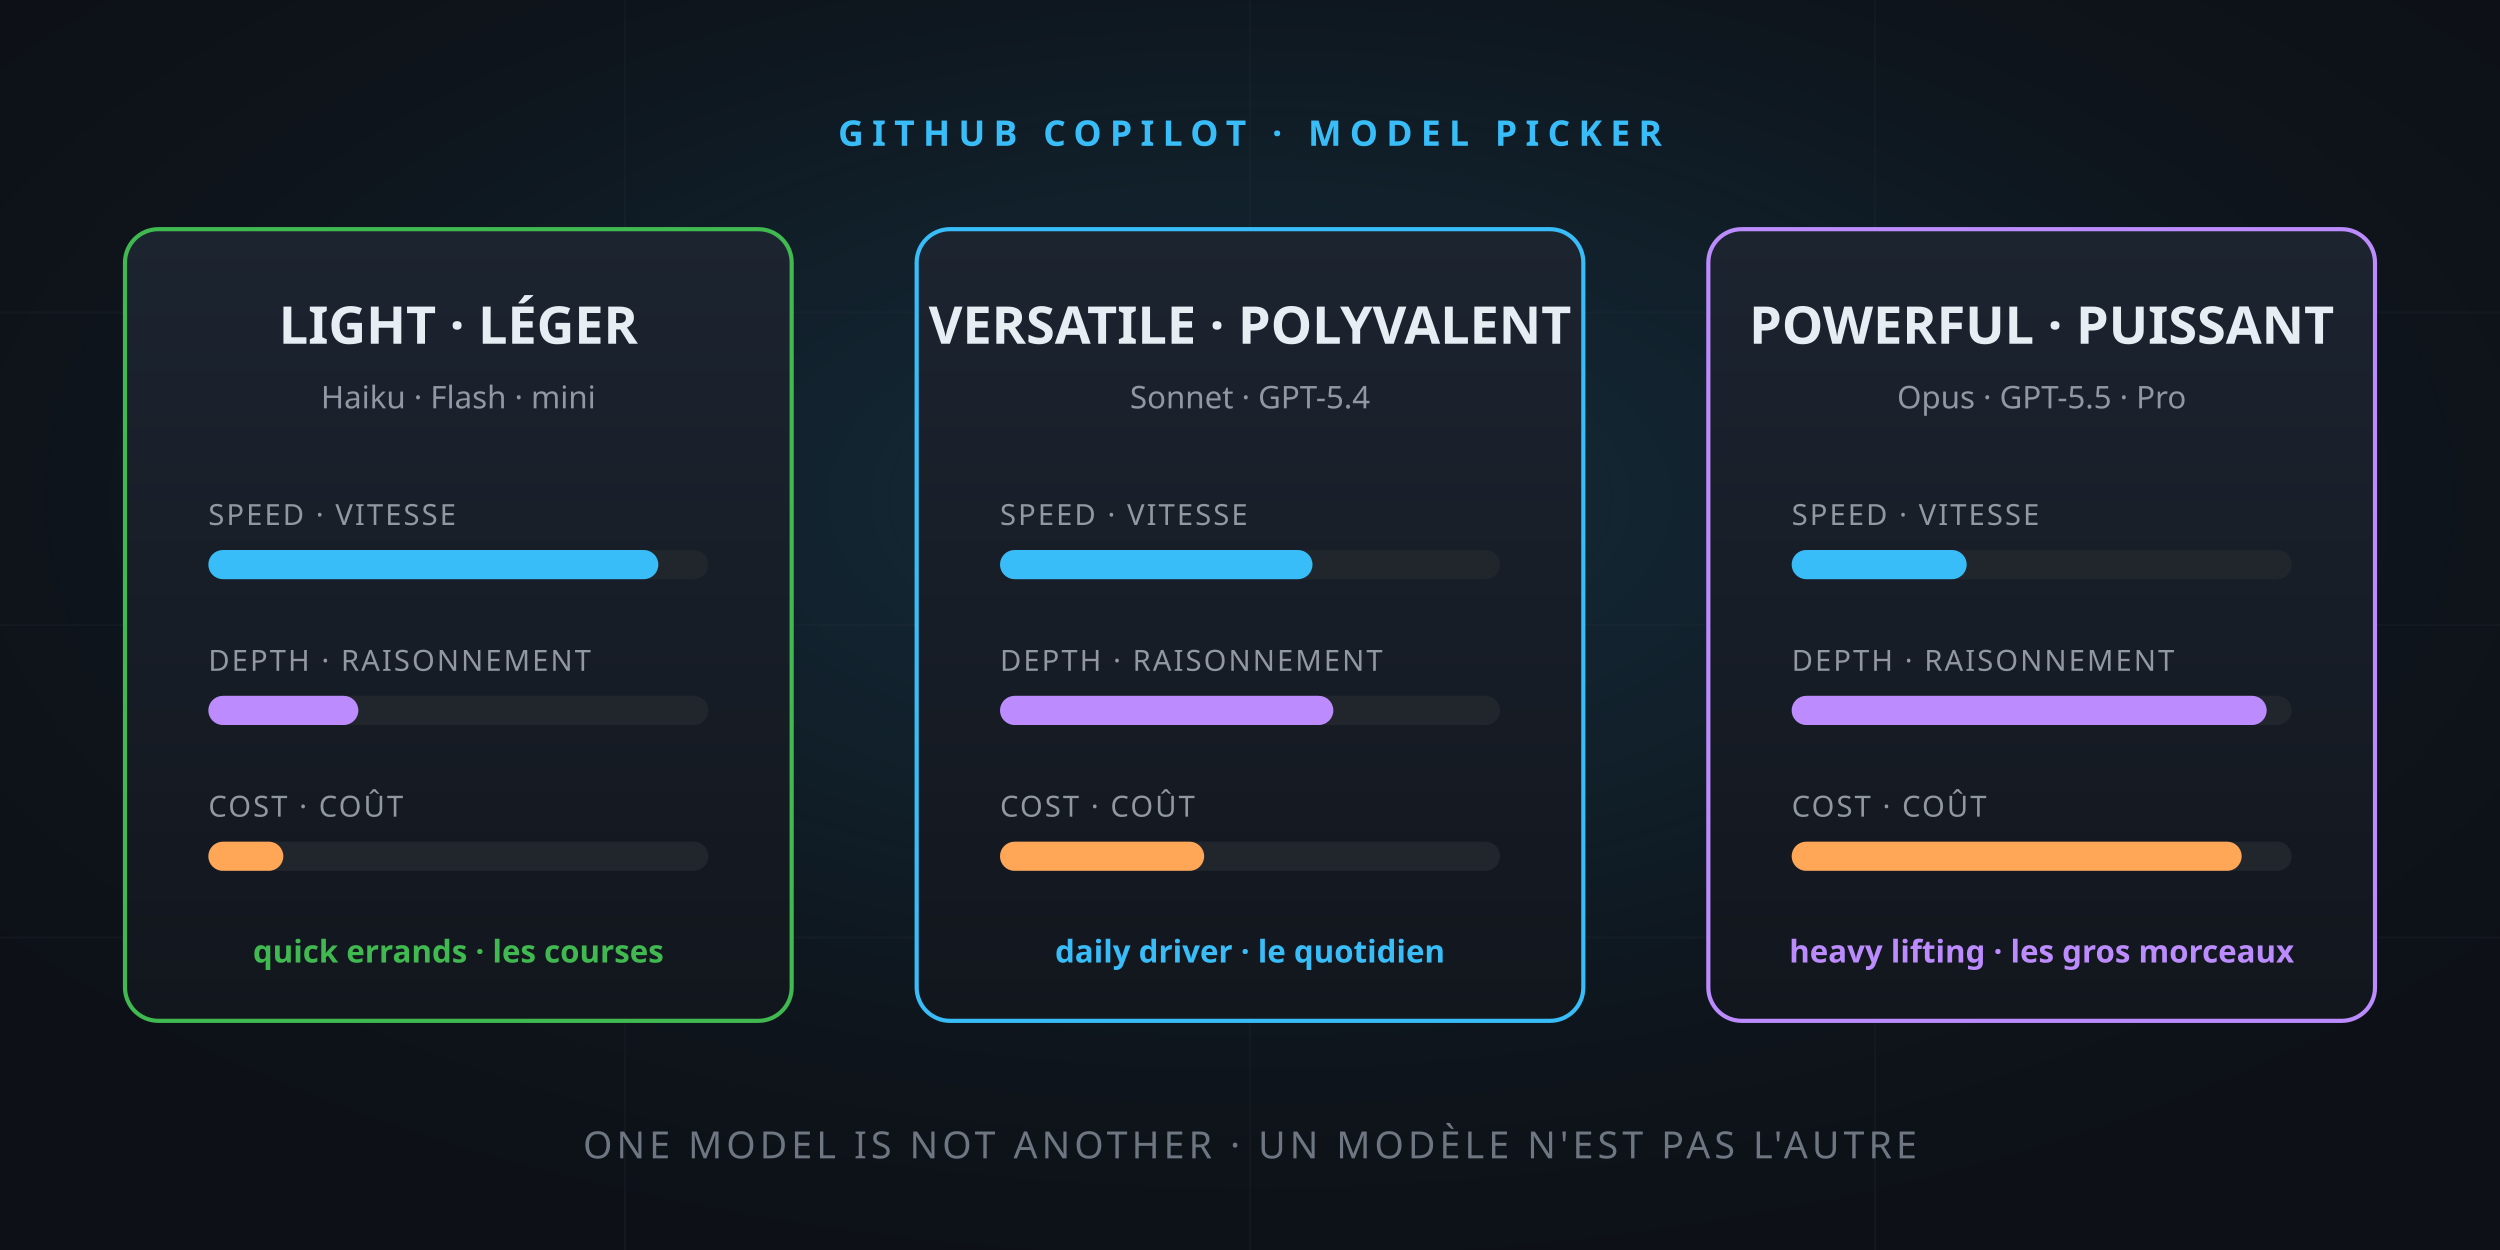
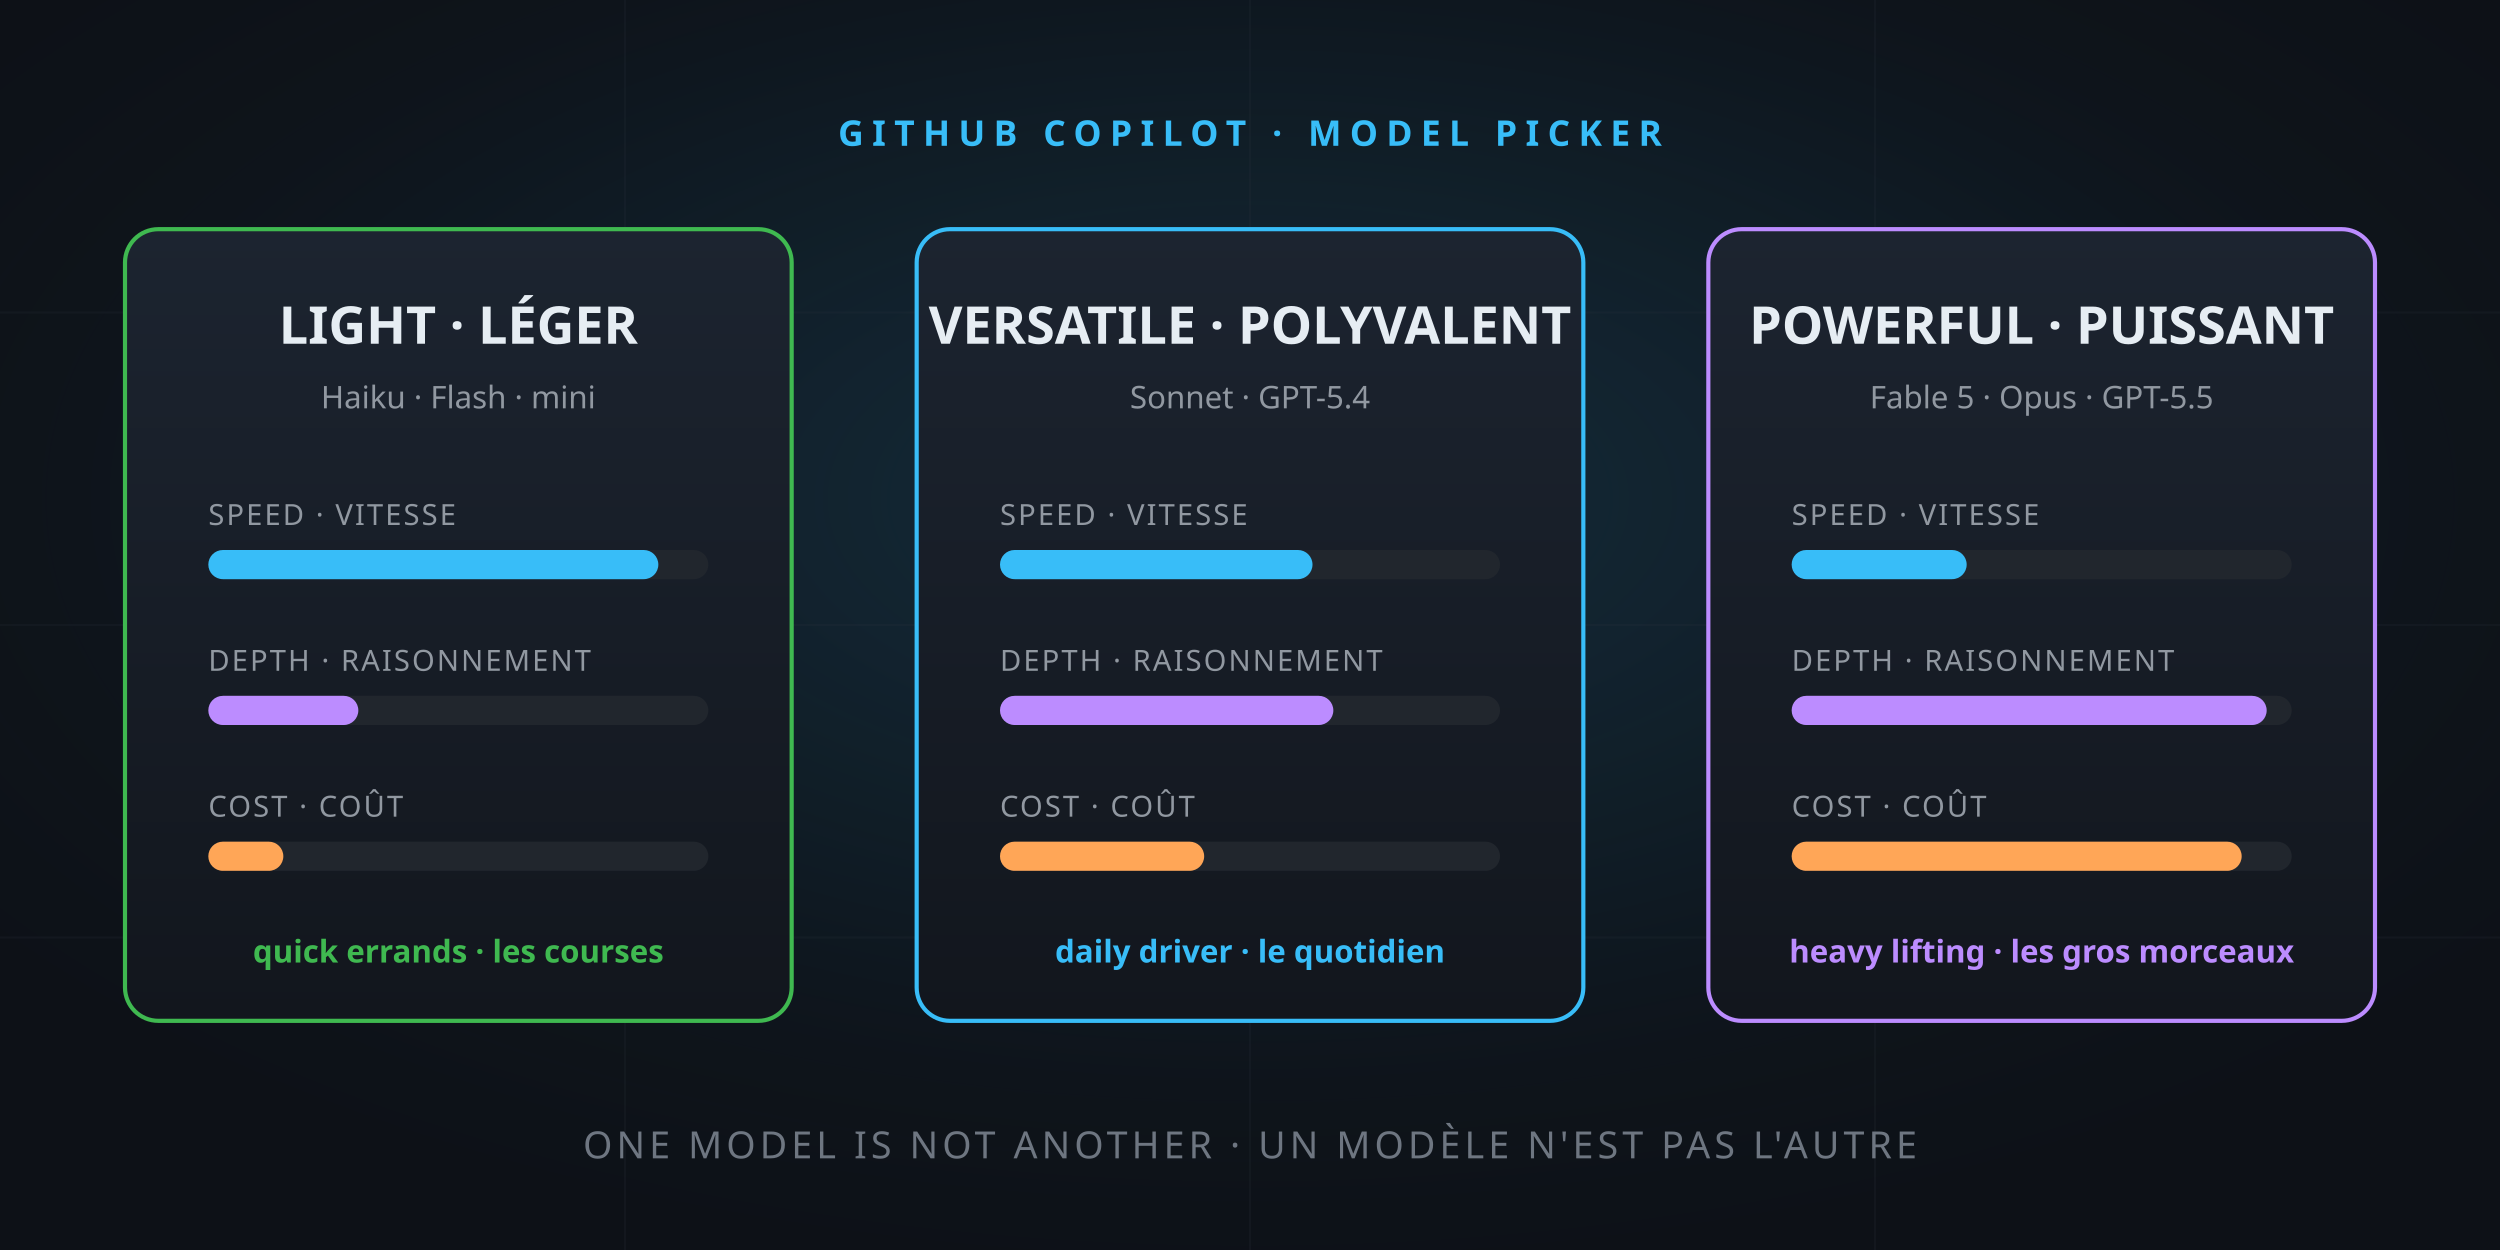
<svg xmlns="http://www.w3.org/2000/svg" viewBox="0 0 1200 600" font-family="'Segoe UI', system-ui, sans-serif">
  <defs>
    <radialGradient id="glow" cx="50%" cy="40%" r="65%">
      <stop offset="0%" stop-color="#38bdf8" stop-opacity="0.16" />
      <stop offset="55%" stop-color="#38bdf8" stop-opacity="0.05" />
      <stop offset="100%" stop-color="#0d1117" stop-opacity="0" />
    </radialGradient>
    <linearGradient id="card" x1="0" y1="0" x2="0" y2="1">
      <stop offset="0%" stop-color="#1c2430" />
      <stop offset="100%" stop-color="#12161d" />
    </linearGradient>
  </defs>
  <rect width="1200" height="600" fill="#0d1117" />
  <rect width="1200" height="600" fill="url(#glow)" />
  <g stroke="#30363d" stroke-opacity="0.18" stroke-width="1">
    <path d="M0 150 H1200 M0 300 H1200 M0 450 H1200" />
    <path d="M300 0 V600 M600 0 V600 M900 0 V600" />
  </g>
  <text x="600" y="70" text-anchor="middle" fill="#38bdf8" font-size="17" letter-spacing="4" font-weight="600">GITHUB COPILOT · MODEL PICKER</text>
  <g>
    <rect x="60" y="110" width="320" height="380" rx="16" fill="url(#card)" stroke="#3fb950" stroke-width="2" />
    <text x="220" y="165" text-anchor="middle" fill="#e6edf3" font-size="25" font-weight="700">LIGHT · LÉGER</text>
    <text x="220" y="196" text-anchor="middle" fill="#9198a1" font-size="15">Haiku · Flash · mini</text>
    <text x="100" y="252" fill="#9198a1" font-size="14" letter-spacing="1">SPEED · VITESSE</text>
    <rect x="100" y="264" width="240" height="14" rx="7" fill="#21262d" />
    <rect x="100" y="264" width="216" height="14" rx="7" fill="#38bdf8" />
    <text x="100" y="322" fill="#9198a1" font-size="14" letter-spacing="1">DEPTH · RAISONNEMENT</text>
    <rect x="100" y="334" width="240" height="14" rx="7" fill="#21262d" />
    <rect x="100" y="334" width="72" height="14" rx="7" fill="#bc8cff" />
    <text x="100" y="392" fill="#9198a1" font-size="14" letter-spacing="1">COST · COÛT</text>
    <rect x="100" y="404" width="240" height="14" rx="7" fill="#21262d" />
    <rect x="100" y="404" width="36" height="14" rx="7" fill="#ffa657" />
    <text x="220" y="462" text-anchor="middle" fill="#3fb950" font-size="15" font-weight="600">quick errands · les courses</text>
  </g>
  <g>
    <rect x="440" y="110" width="320" height="380" rx="16" fill="url(#card)" stroke="#38bdf8" stroke-width="2" />
    <text x="600" y="165" text-anchor="middle" fill="#e6edf3" font-size="25" font-weight="700">VERSATILE · POLYVALENT</text>
    <text x="600" y="196" text-anchor="middle" fill="#9198a1" font-size="15">Sonnet · GPT-5.4</text>
    <text x="480" y="252" fill="#9198a1" font-size="14" letter-spacing="1">SPEED · VITESSE</text>
    <rect x="480" y="264" width="240" height="14" rx="7" fill="#21262d" />
    <rect x="480" y="264" width="150" height="14" rx="7" fill="#38bdf8" />
    <text x="480" y="322" fill="#9198a1" font-size="14" letter-spacing="1">DEPTH · RAISONNEMENT</text>
    <rect x="480" y="334" width="240" height="14" rx="7" fill="#21262d" />
    <rect x="480" y="334" width="160" height="14" rx="7" fill="#bc8cff" />
    <text x="480" y="392" fill="#9198a1" font-size="14" letter-spacing="1">COST · COÛT</text>
    <rect x="480" y="404" width="240" height="14" rx="7" fill="#21262d" />
    <rect x="480" y="404" width="98" height="14" rx="7" fill="#ffa657" />
    <text x="600" y="462" text-anchor="middle" fill="#38bdf8" font-size="15" font-weight="600">daily driver · le quotidien</text>
  </g>
  <g>
    <rect x="820" y="110" width="320" height="380" rx="16" fill="url(#card)" stroke="#bc8cff" stroke-width="2" />
    <text x="980" y="165" text-anchor="middle" fill="#e6edf3" font-size="25" font-weight="700">POWERFUL · PUISSANT</text>
-     <text x="980" y="196" text-anchor="middle" fill="#9198a1" font-size="15">Opus · GPT-5.5 · Pro</text>
+     <text x="980" y="196" text-anchor="middle" fill="#9198a1" font-size="15">Fable 5 · Opus · GPT-5.5</text>
    <text x="860" y="252" fill="#9198a1" font-size="14" letter-spacing="1">SPEED · VITESSE</text>
    <rect x="860" y="264" width="240" height="14" rx="7" fill="#21262d" />
    <rect x="860" y="264" width="84" height="14" rx="7" fill="#38bdf8" />
    <text x="860" y="322" fill="#9198a1" font-size="14" letter-spacing="1">DEPTH · RAISONNEMENT</text>
    <rect x="860" y="334" width="240" height="14" rx="7" fill="#21262d" />
    <rect x="860" y="334" width="228" height="14" rx="7" fill="#bc8cff" />
    <text x="860" y="392" fill="#9198a1" font-size="14" letter-spacing="1">COST · COÛT</text>
    <rect x="860" y="404" width="240" height="14" rx="7" fill="#21262d" />
    <rect x="860" y="404" width="216" height="14" rx="7" fill="#ffa657" />
    <text x="980" y="462" text-anchor="middle" fill="#bc8cff" font-size="15" font-weight="600">heavy lifting · les gros morceaux</text>
  </g>
  <text x="600" y="556" text-anchor="middle" fill="#6e7681" font-size="18" letter-spacing="2">
    ONE  MODEL  IS  NOT  ANOTHER  ·  UN  MODÈLE  N'EST  PAS  L'AUTRE
  </text>
</svg>
